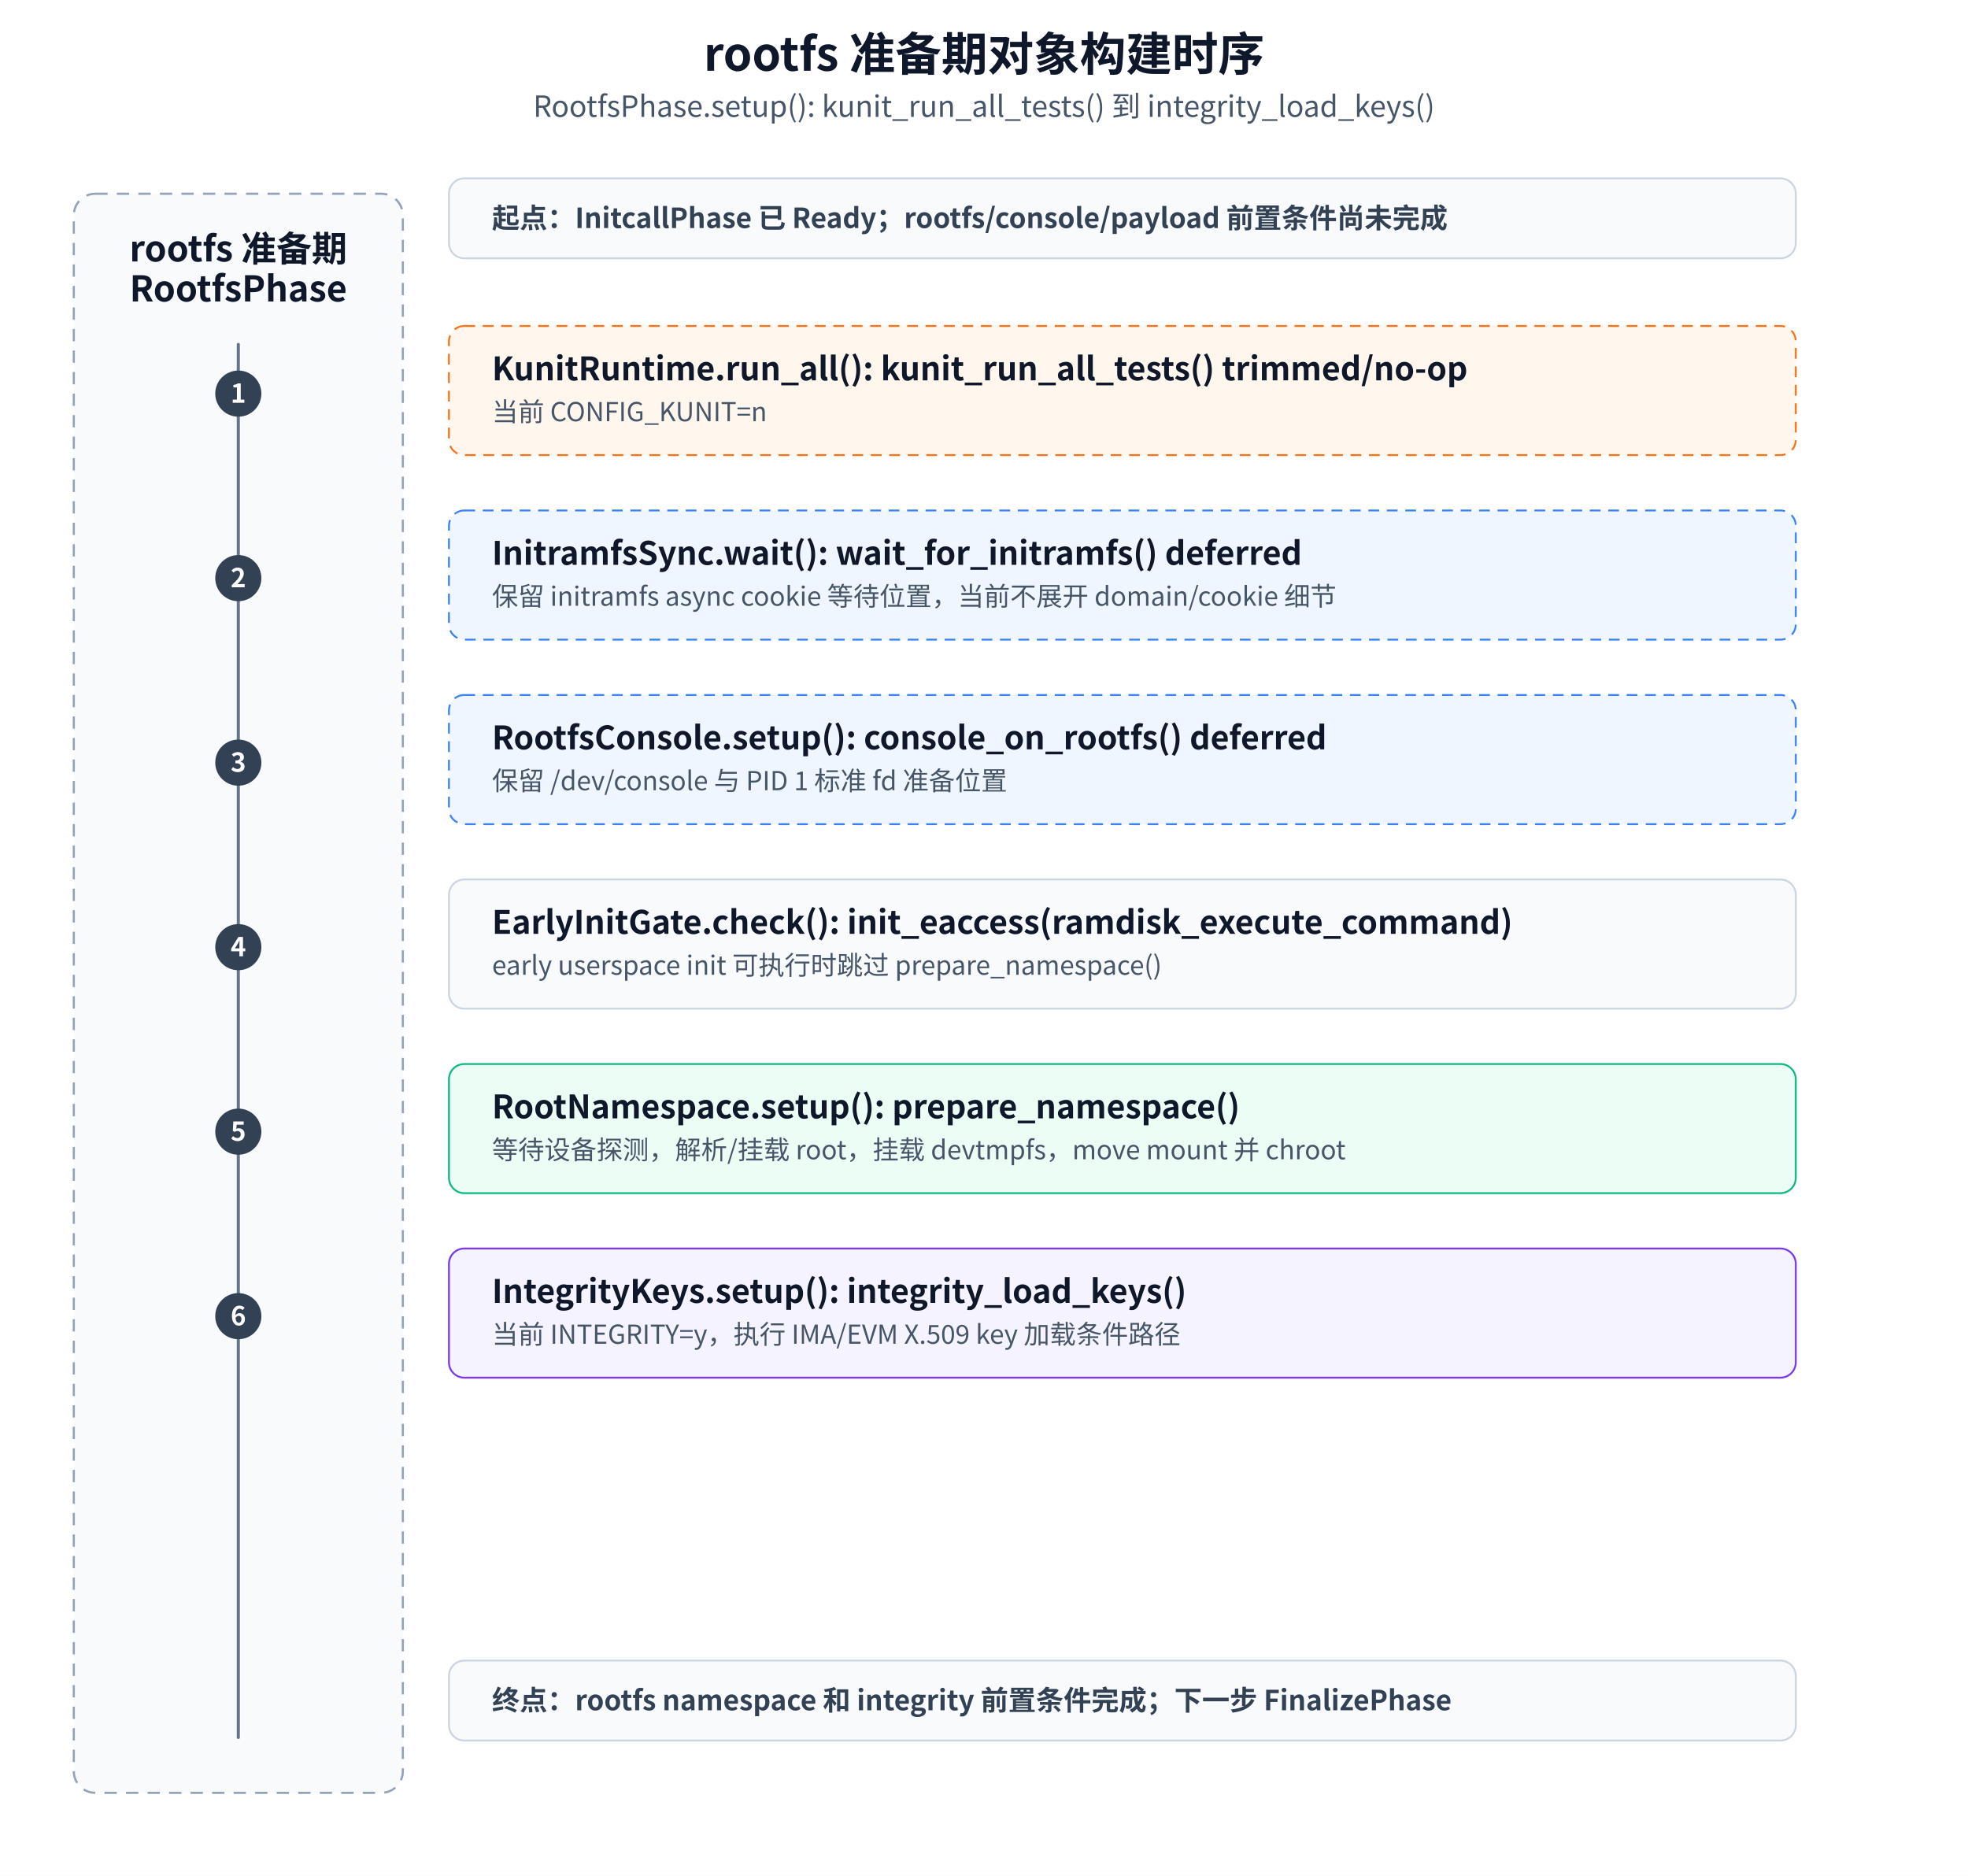
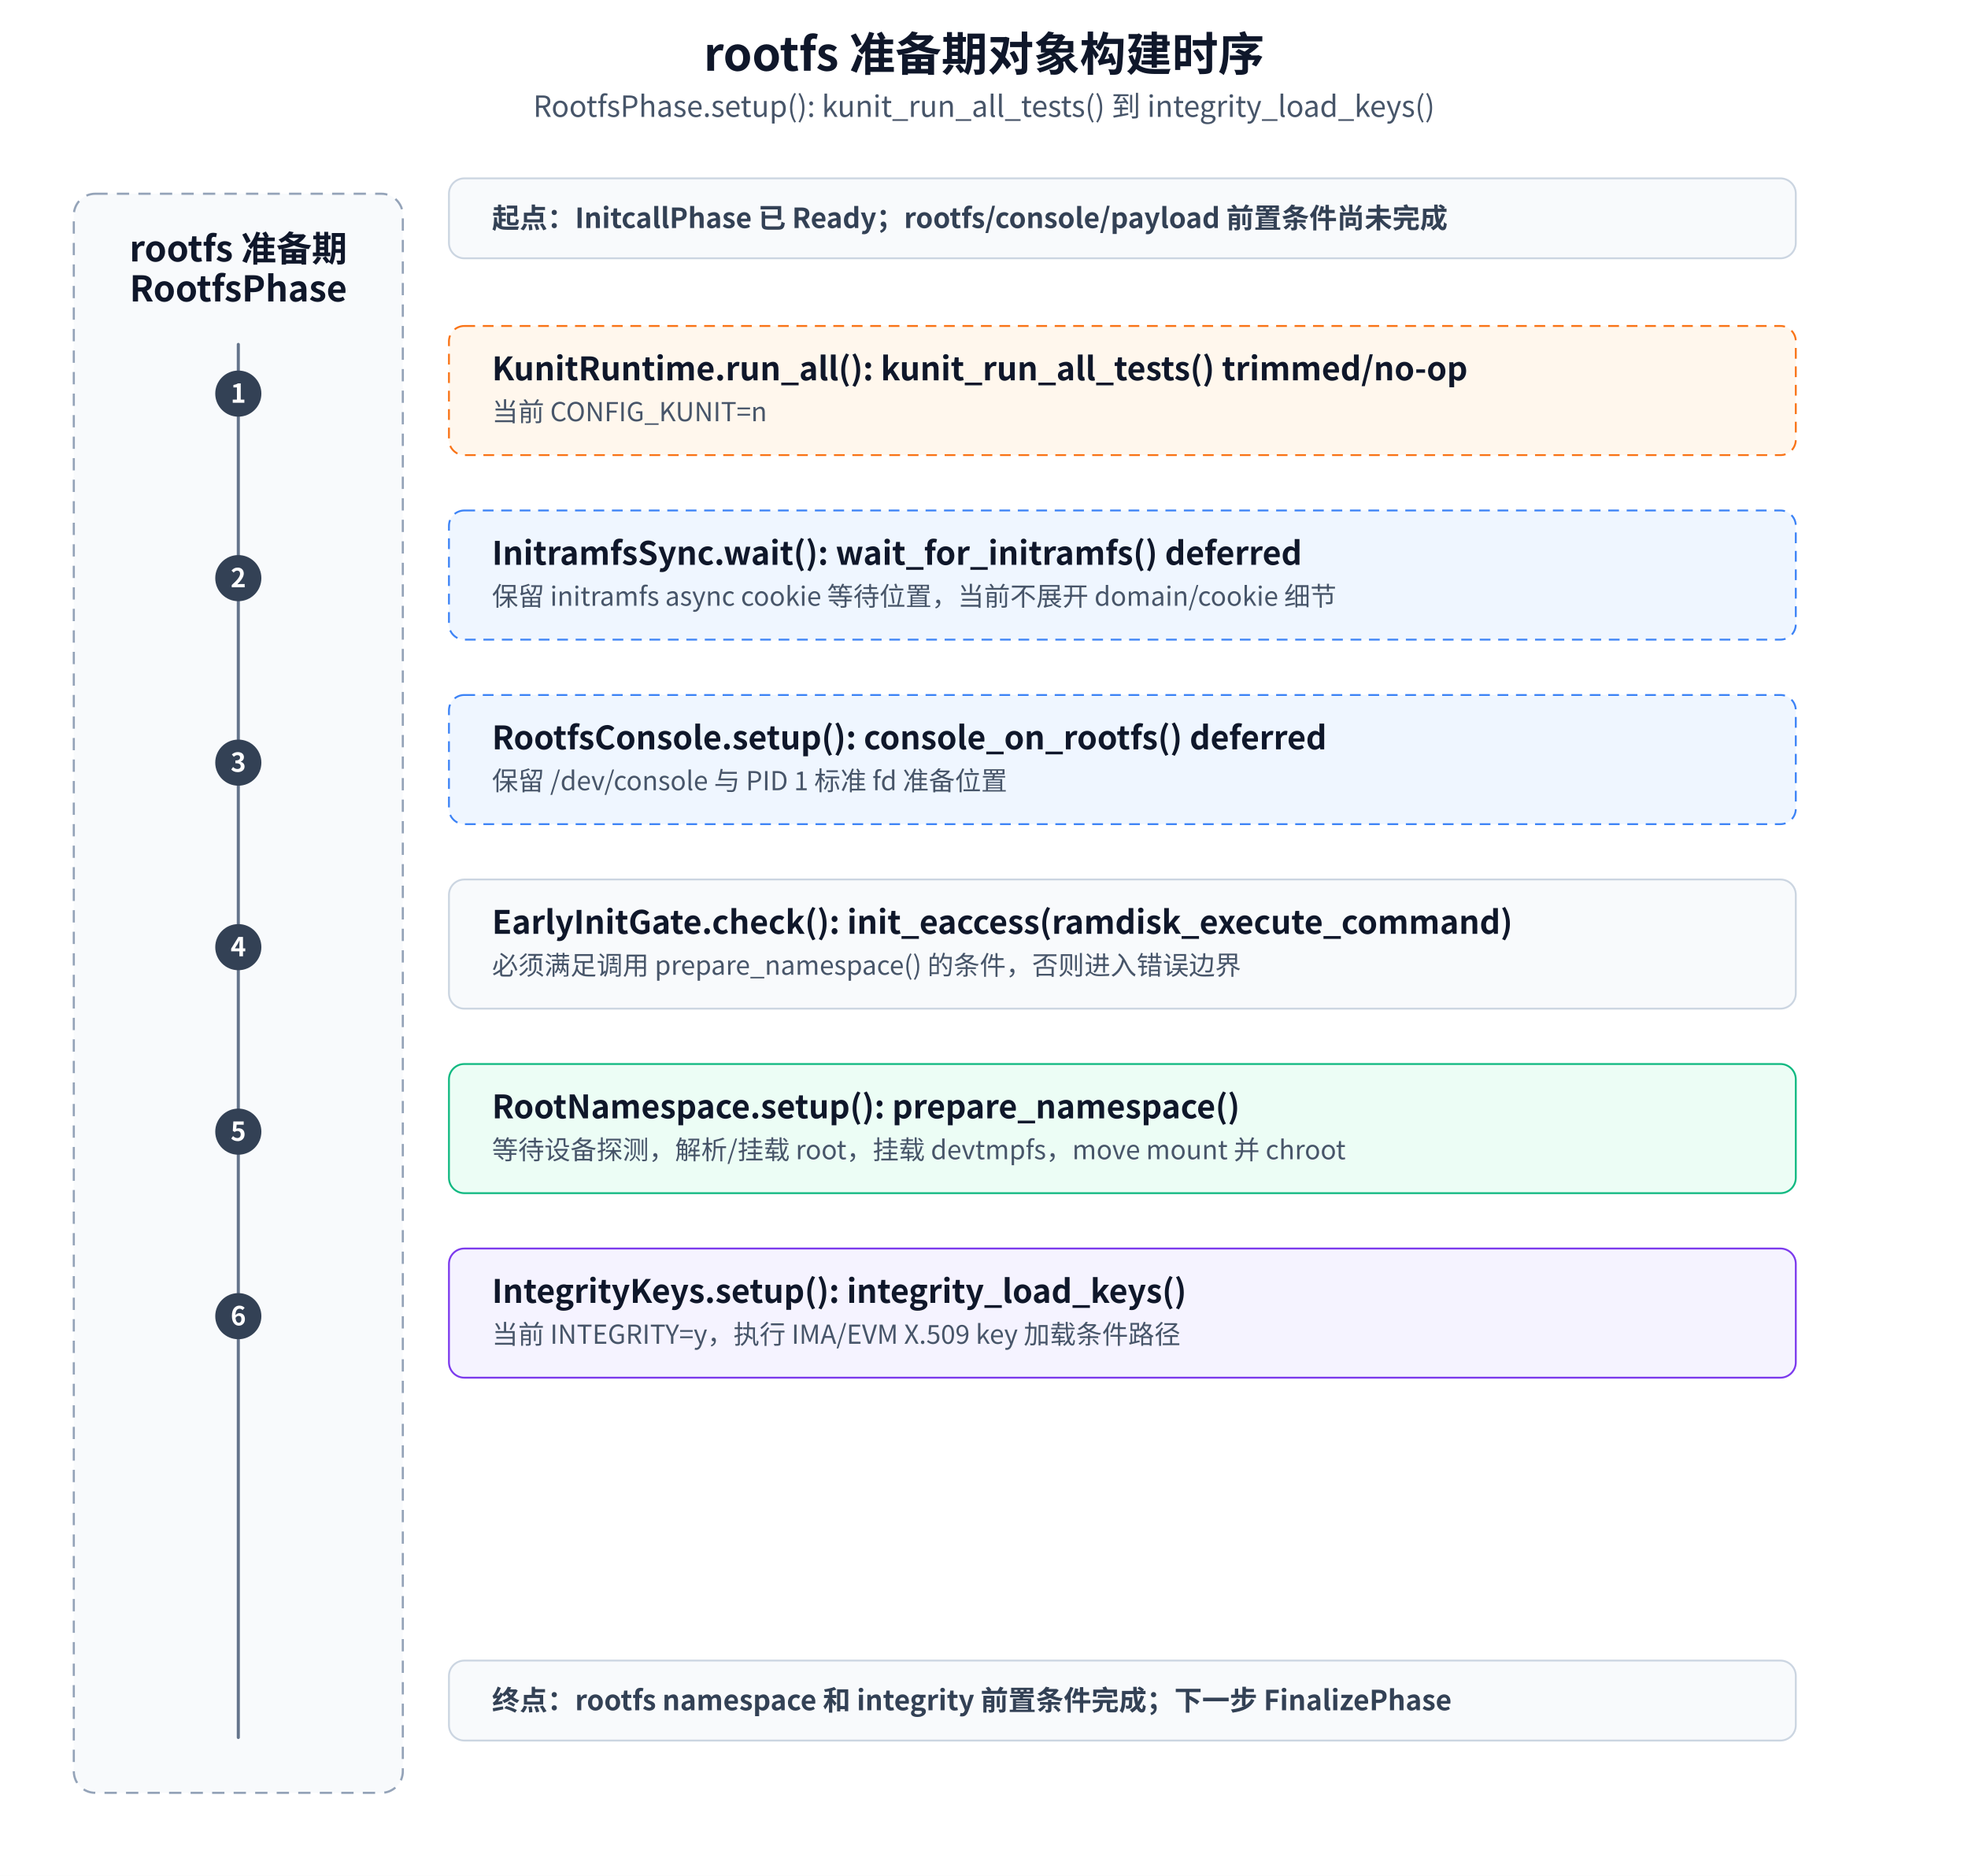
<svg xmlns="http://www.w3.org/2000/svg" width="1280" height="1220" viewBox="0 0 1280 1220" role="img" aria-labelledby="title desc">
  <defs>
    <style>text{font-family:"Microsoft YaHei","Noto Sans CJK SC","Source Han Sans SC",Arial,sans-serif;fill:#0f172a}.title{font-size:30px;font-weight:600}.subtitle{font-size:19px;fill:#475569}.lane{fill:#f8fafc;stroke:#94a3b8;stroke-width:1.4;stroke-dasharray:8 6}.box{fill:#fff;stroke:#334155;stroke-width:1.2}.stage{fill:#f8fafc;stroke:#cbd5e1;stroke-width:1.2}.fs{fill:#ecfdf5;stroke:#10b981}.console{fill:#eff6ff;stroke:#3b82f6}.sec{fill:#f5f3ff;stroke:#7c3aed}.checkpoint{fill:#f8fafc;stroke:#cbd5e1}.trimmed{fill:#fff7ed;stroke:#f97316;stroke-dasharray:7 5}.deferred{fill:#eff6ff;stroke:#3b82f6;stroke-dasharray:7 5}.obj{font-size:23px;font-weight:600;dominant-baseline:middle}.line1{font-size:21px;font-weight:600;dominant-baseline:middle}.line2{font-size:17px;fill:#475569;dominant-baseline:middle}.boundary{font-size:18px;font-weight:600;fill:#334155;dominant-baseline:middle}.num{font-size:17px;font-weight:600;fill:#fff;text-anchor:middle;dominant-baseline:middle}.timeline{stroke:#64748b;stroke-width:2;stroke-linecap:round}.dot{fill:#334155}</style>
  </defs>
  <rect width="1280" height="1220" fill="#fff" />
  <text x="640" y="46" text-anchor="middle" class="title">rootfs 准备期对象构建时序</text>
  <text x="640" y="76" text-anchor="middle" class="subtitle">RootfsPhase.setup(): kunit_run_all_tests() 到 integrity_load_keys()</text>
  <rect x="48" y="126" width="214" height="1040" rx="14" class="lane" />
  <text x="155" y="162" text-anchor="middle" class="obj">rootfs 准备期</text>
  <text x="155" y="188" text-anchor="middle" class="obj">RootfsPhase</text>
  <line x1="155" y1="224" x2="155" y2="1130" class="timeline" />
  <rect x="292" y="116" width="876" height="52" rx="10" class="stage" />
  <text x="320" y="142" class="boundary">起点：InitcallPhase 已 Ready；rootfs/console/payload 前置条件尚未完成</text>
  <g transform="translate(0 -48)">
    <g transform="translate(0 56)">
      <circle cx="155" cy="248" r="15" class="dot" />
      <text x="155" y="248" class="num">1</text>
      <rect x="292" y="204" width="876" height="84" rx="10" class="box trimmed" />
      <text x="320" y="232" class="line1">KunitRuntime.run_all(): kunit_run_all_tests() trimmed/no-op</text>
      <text x="320" y="260" class="line2">当前 CONFIG_KUNIT=n</text>
    </g>
    <g transform="translate(0 176)">
      <circle cx="155" cy="248" r="15" class="dot" />
      <text x="155" y="248" class="num">2</text>
      <rect x="292" y="204" width="876" height="84" rx="10" class="box deferred" />
      <text x="320" y="232" class="line1">InitramfsSync.wait(): wait_for_initramfs() deferred</text>
      <text x="320" y="260" class="line2">保留 initramfs async cookie 等待位置，当前不展开 domain/cookie 细节</text>
    </g>
    <g transform="translate(0 296)">
      <circle cx="155" cy="248" r="15" class="dot" />
      <text x="155" y="248" class="num">3</text>
      <rect x="292" y="204" width="876" height="84" rx="10" class="box deferred" />
      <text x="320" y="232" class="line1">RootfsConsole.setup(): console_on_rootfs() deferred</text>
      <text x="320" y="260" class="line2">保留 /dev/console 与 PID 1 标准 fd 准备位置</text>
    </g>
    <g transform="translate(0 416)">
      <circle cx="155" cy="248" r="15" class="dot" />
      <text x="155" y="248" class="num">4</text>
      <rect x="292" y="204" width="876" height="84" rx="10" class="box checkpoint" />
      <text x="320" y="232" class="line1">EarlyInitGate.check(): init_eaccess(ramdisk_execute_command)</text>
-       <text x="320" y="260" class="line2">early userspace init 可执行时跳过 prepare_namespace()</text>
+       <text x="320" y="260" class="line2">必须满足调用 prepare_namespace() 的条件，否则进入错误边界</text>
    </g>
    <g transform="translate(0 536)">
      <circle cx="155" cy="248" r="15" class="dot" />
      <text x="155" y="248" class="num">5</text>
      <rect x="292" y="204" width="876" height="84" rx="10" class="box fs" />
      <text x="320" y="232" class="line1">RootNamespace.setup(): prepare_namespace()</text>
      <text x="320" y="260" class="line2">等待设备探测，解析/挂载 root，挂载 devtmpfs，move mount 并 chroot</text>
    </g>
    <g transform="translate(0 656)">
      <circle cx="155" cy="248" r="15" class="dot" />
      <text x="155" y="248" class="num">6</text>
      <rect x="292" y="204" width="876" height="84" rx="10" class="box sec" />
      <text x="320" y="232" class="line1">IntegrityKeys.setup(): integrity_load_keys()</text>
      <text x="320" y="260" class="line2">当前 INTEGRITY=y，执行 IMA/EVM X.509 key 加载条件路径</text>
    </g>
  </g>
  <rect x="292" y="1080" width="876" height="52" rx="10" class="stage" />
  <text x="320" y="1106" class="boundary">终点：rootfs namespace 和 integrity 前置条件完成；下一步 FinalizePhase</text>
</svg>
